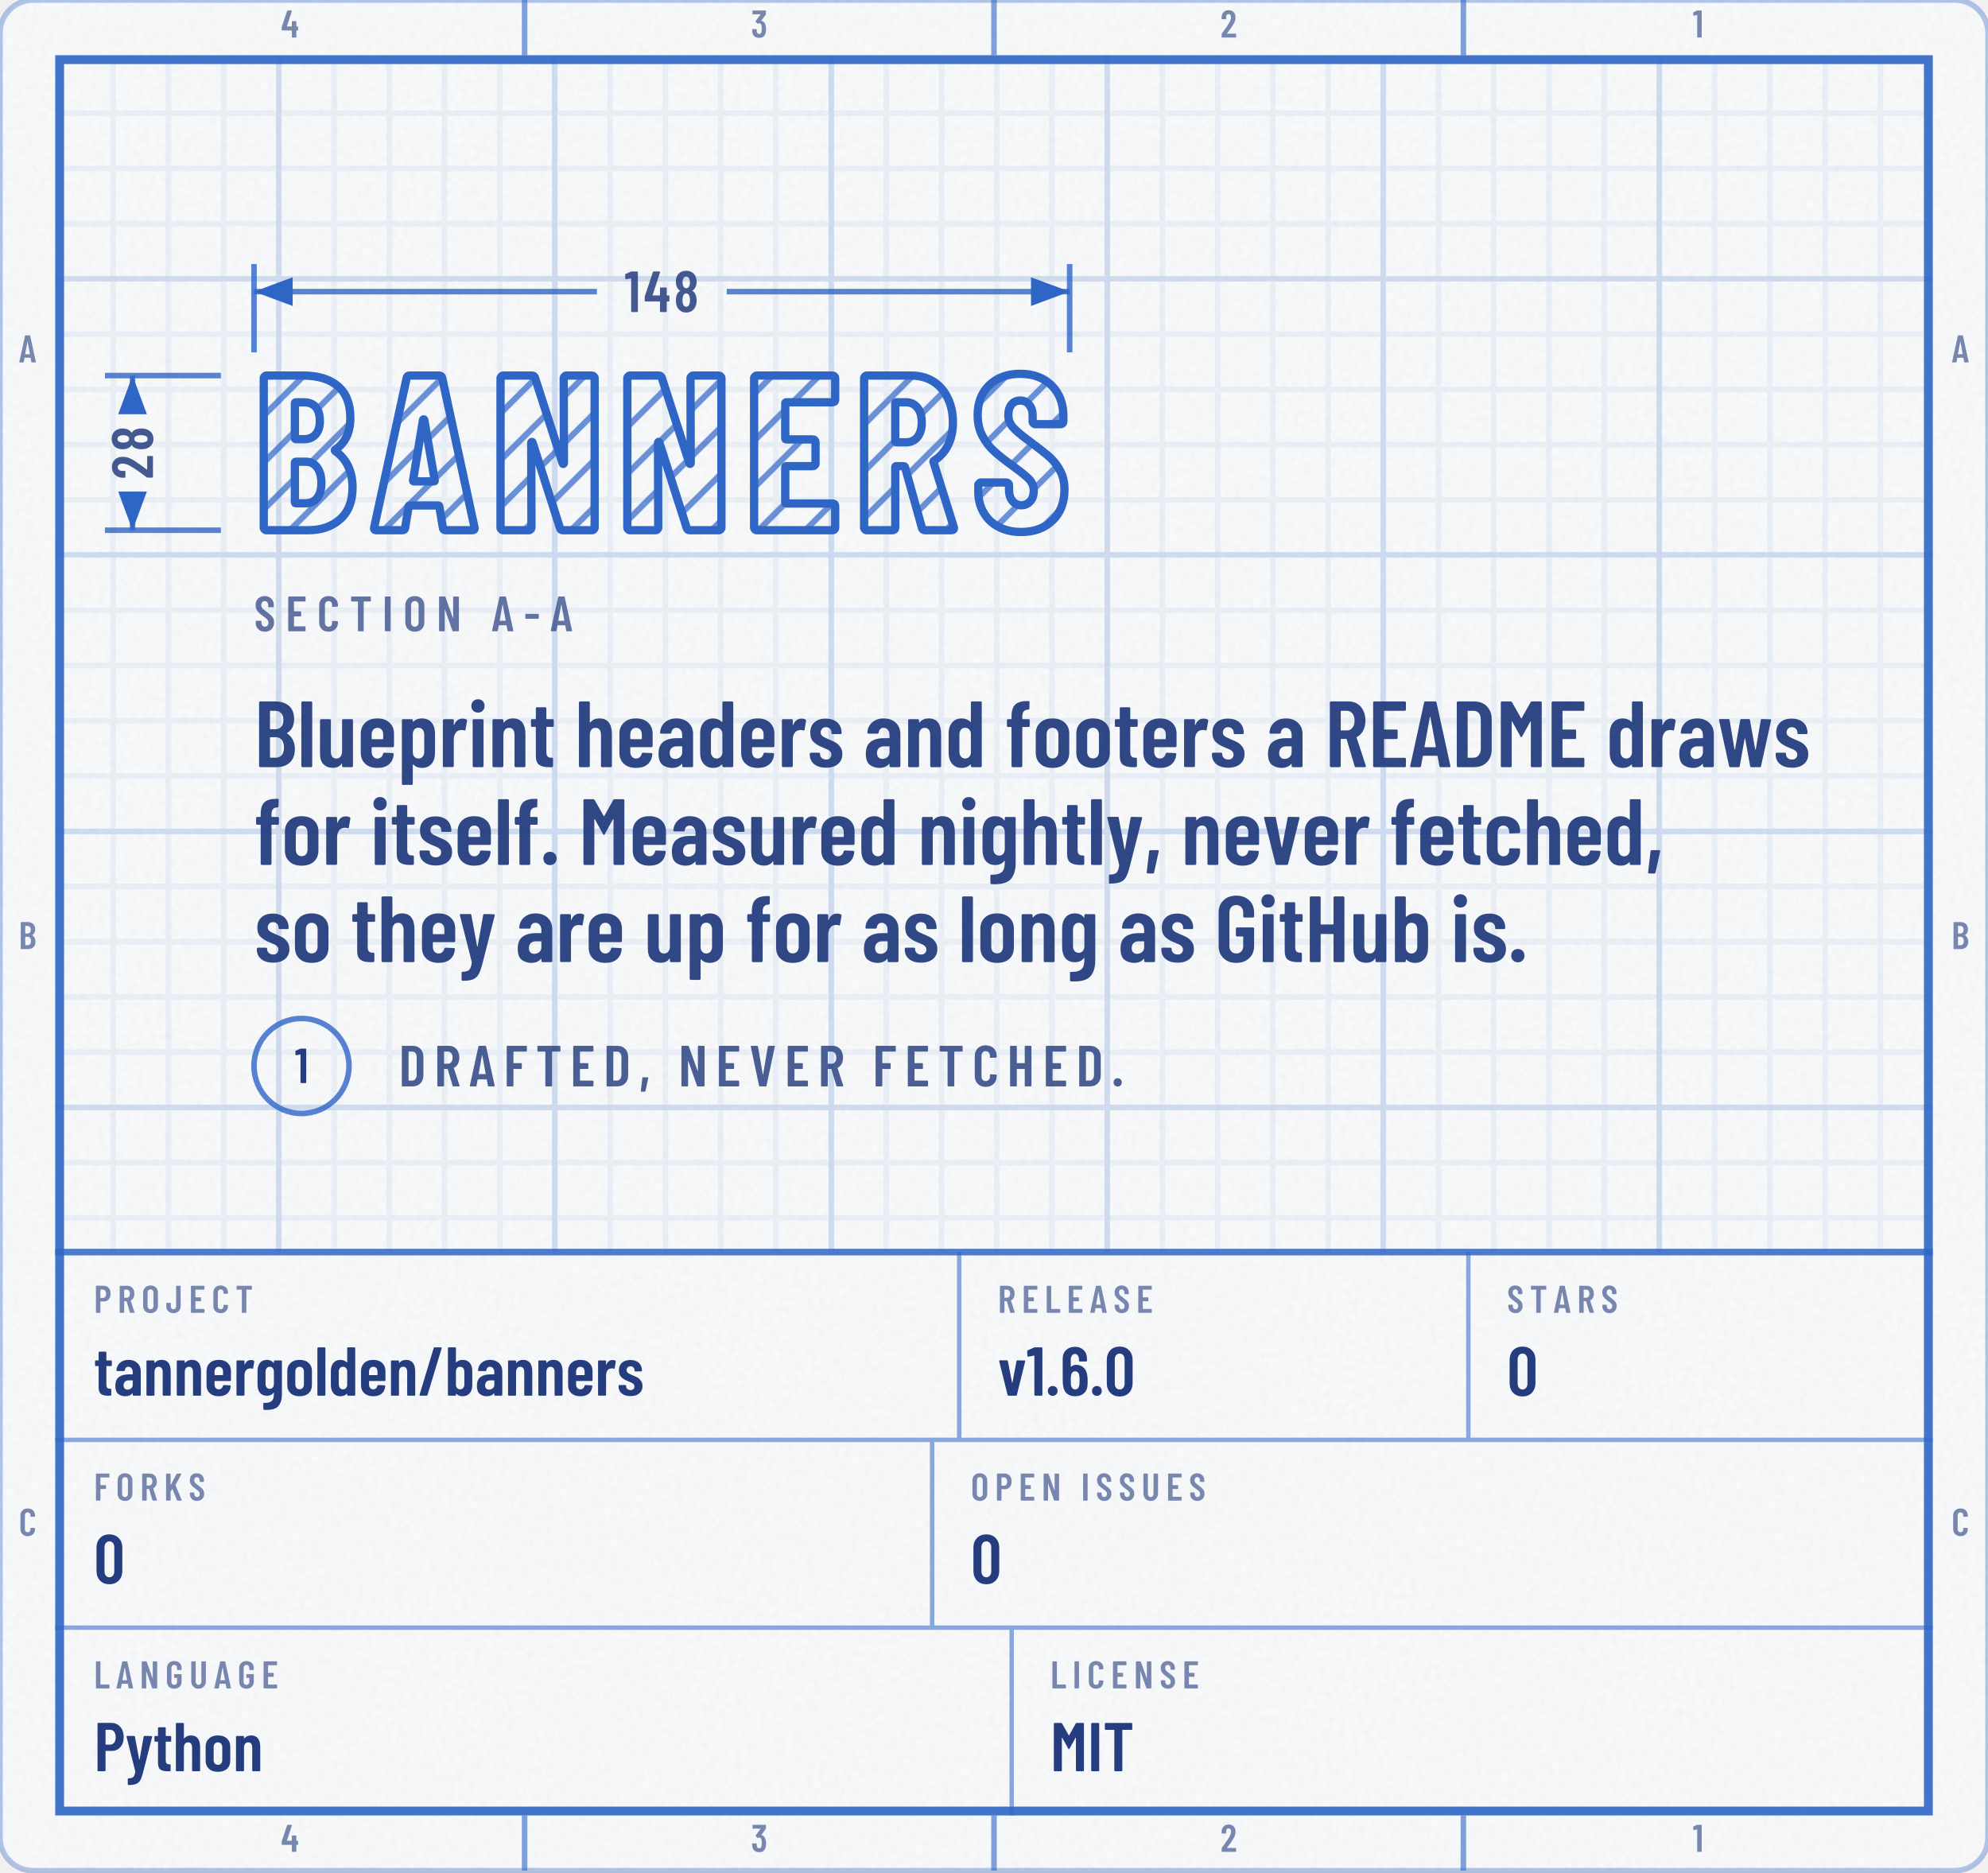
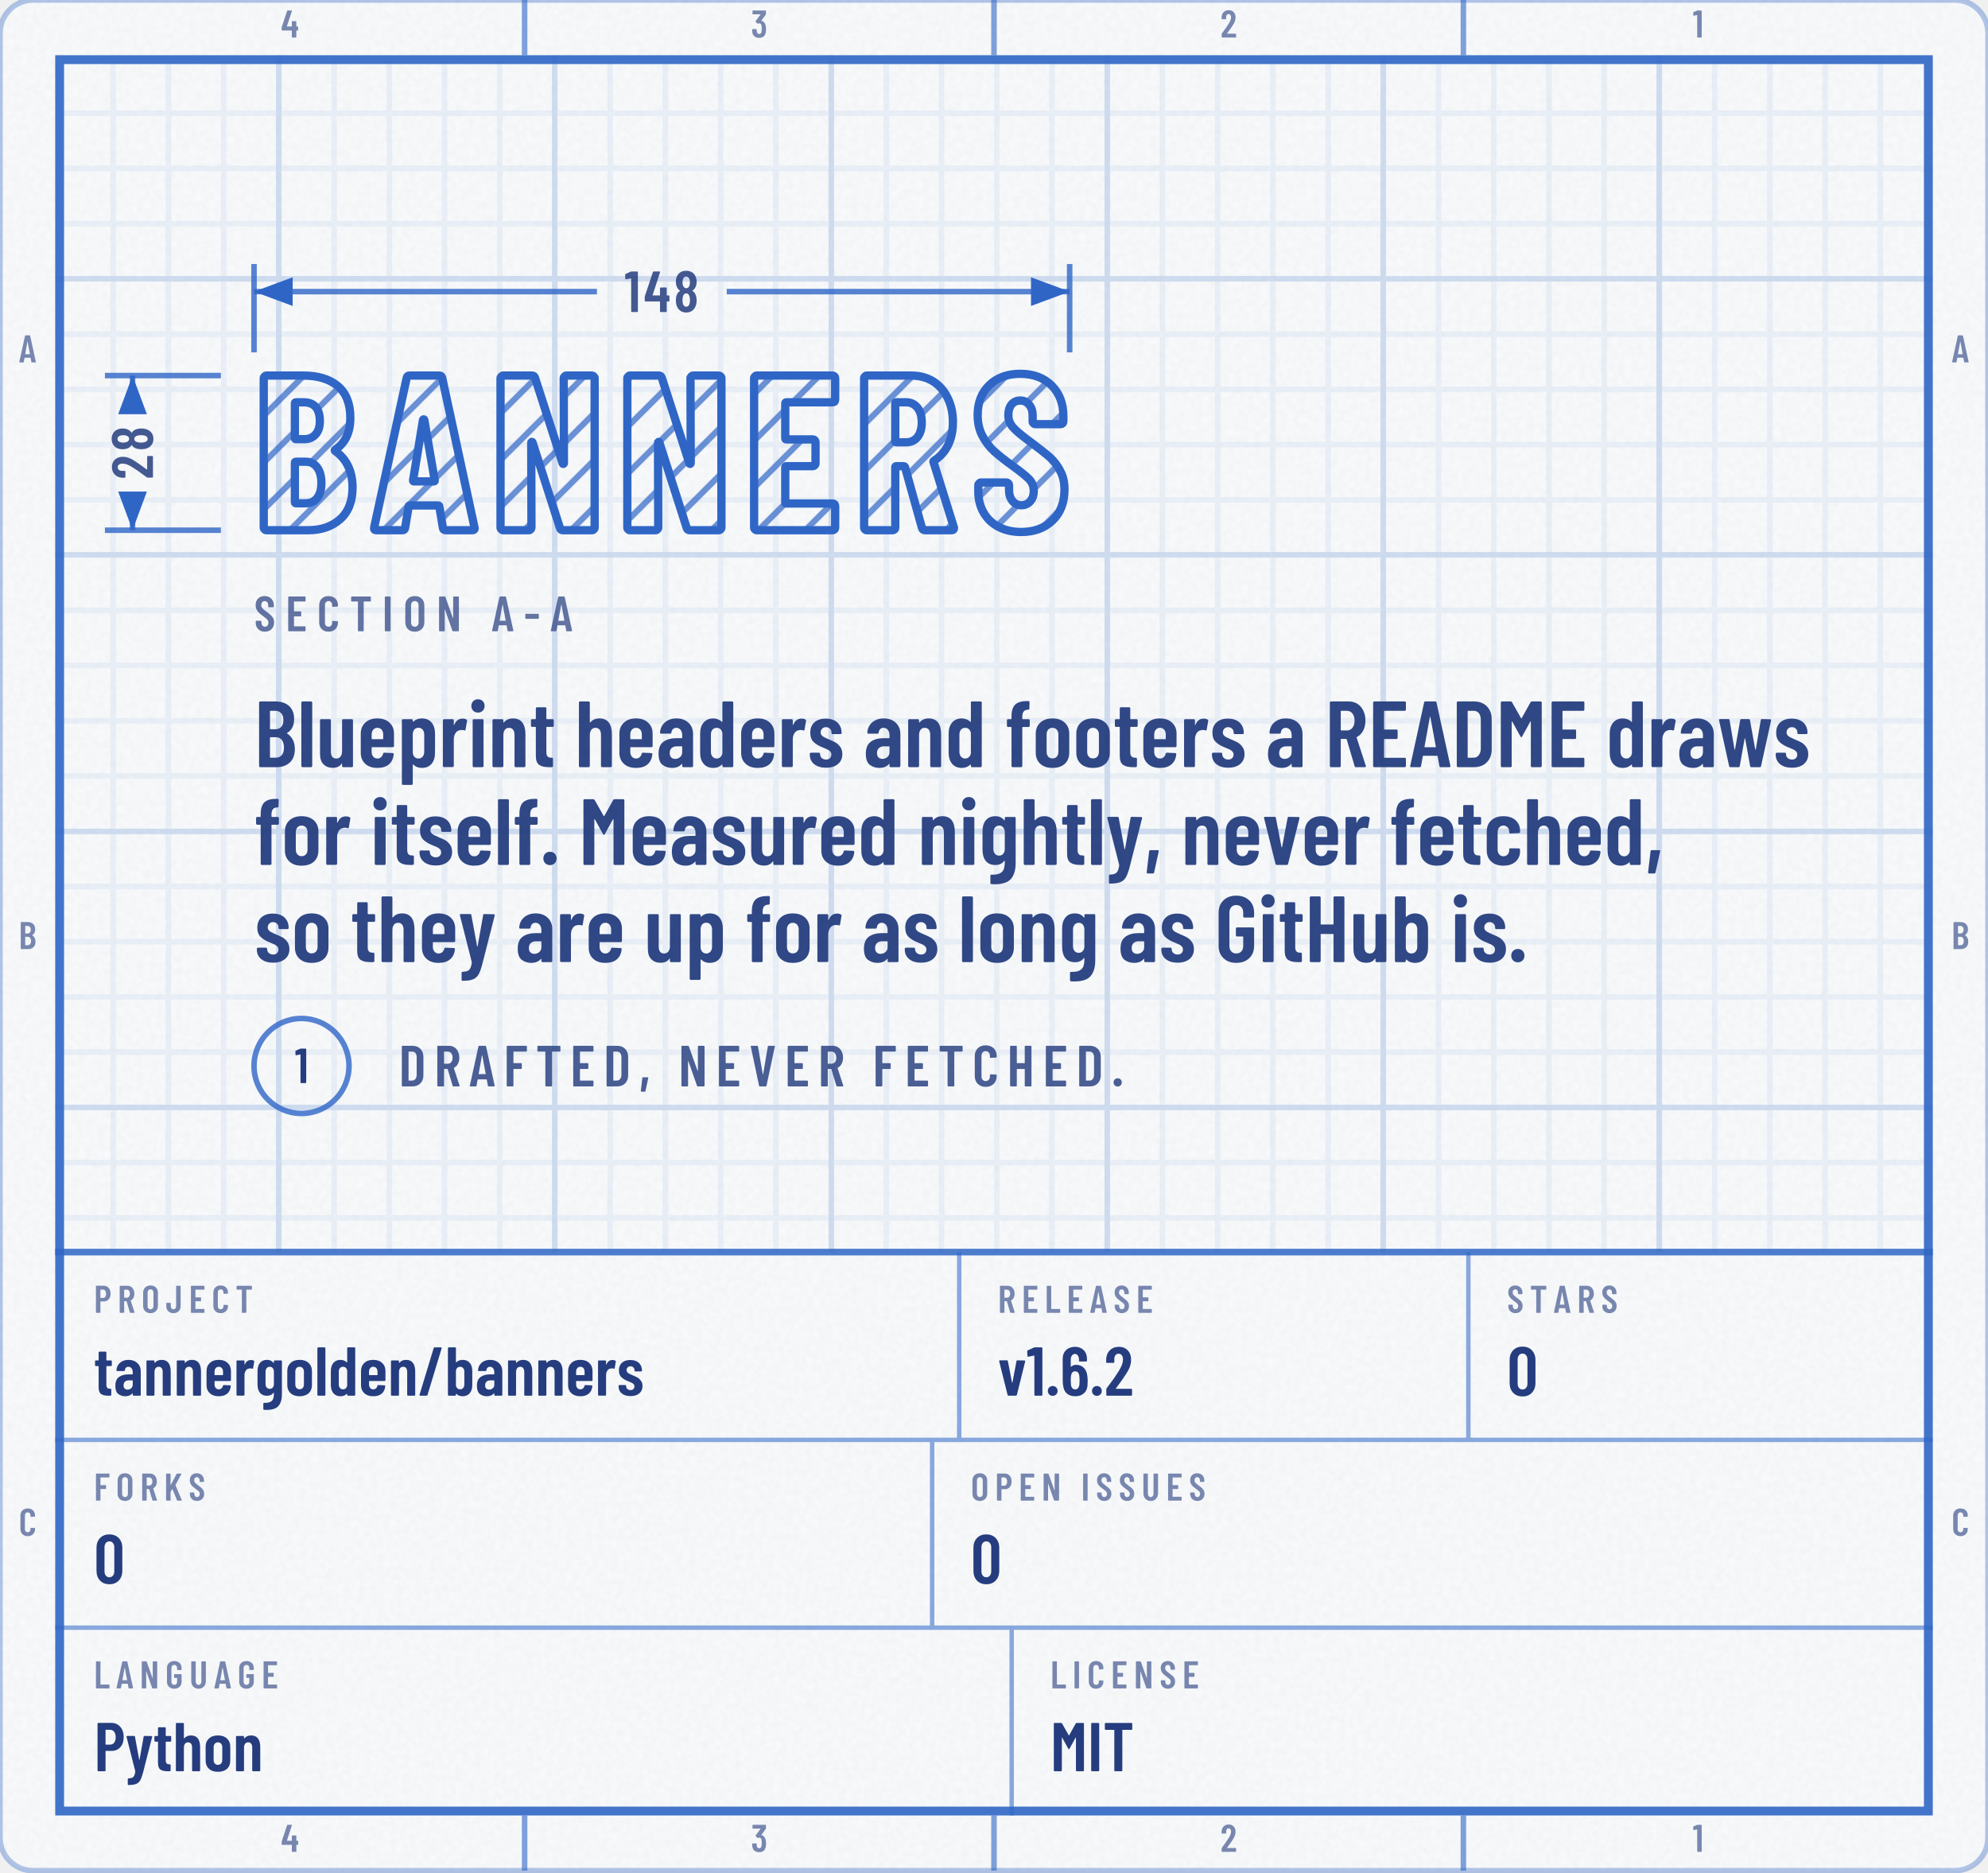
<svg xmlns="http://www.w3.org/2000/svg" width="360" height="339" viewBox="0 0 360 339" role="img" aria-labelledby="t d">
  <defs>
    <g id="kt1" transform="translate(46 96) scale(0.04 -0.04)">
      <use href="#n66" x="0" />
      <use href="#n65" x="530" />
      <use href="#n78" x="1072" />
      <use href="#n78" x="1646" />
      <use href="#n69" x="2220" />
      <use href="#n82" x="2718" />
      <use href="#n83" x="3249" />
    </g>
    <mask id="km2" maskUnits="userSpaceOnUse" x="42" y="64.8" width="155.7" height="41.2">
      <use href="#kt1" fill="#FFFFFF" />
    </mask>
    <pattern id="kp3" width="6" height="6" patternUnits="userSpaceOnUse" patternTransform="rotate(45)">
      <path d="M3 0V6" stroke="#2F66C6" stroke-opacity="0.7" stroke-width="1.1" />
    </pattern>
    <clipPath id="kc4">
      <rect x="0" y="0" width="360" height="338.7" rx="6" />
    </clipPath>
    <filter id="kn5" x="0" y="0" width="100%" height="100%">
      <feTurbulence type="fractalNoise" baseFrequency=".85" numOctaves="2" stitchTiles="stitch" />
      <feColorMatrix values="0 0 0 0 0 0 0 0 0 0 0 0 0 0 0 0 0 0 0.035 0" />
    </filter>
    <pattern id="kp6" width="10" height="10" patternUnits="userSpaceOnUse">
      <path d="M10 .5H.5V10" fill="none" stroke="#2F66C6" stroke-opacity="0.07" />
    </pattern>
    <pattern id="kp7" width="50" height="50" patternUnits="userSpaceOnUse">
      <path d="M50 .5H.5V50" fill="none" stroke="#2F66C6" stroke-opacity="0.14" />
    </pattern>
    <clipPath id="kc8">
      <path clip-rule="evenodd" d="M10 10h340v318.7h-340zM10 226.7h340v102h-340z" />
    </clipPath>
    <path id="m44" d="M33 -78 59 146Q60 157 71 157H151Q164 157 161 144L112 -80Q110 -91 99 -91H45Q39 -91 36 -88Q32 -84 33 -78Z" />
    <path id="m45" d="M27 263V339Q27 344 30 348Q34 351 39 351H286Q291 351 294 348Q298 344 298 339V263Q298 258 294 254Q291 251 286 251H39Q34 251 30 254Q27 258 27 263Z" />
    <path id="m46" d="M35 69Q35 100 55 120Q75 140 106 140Q137 140 156 120Q176 100 176 69Q176 38 156 18Q136 -2 106 -2Q75 -2 55 18Q35 38 35 69Z" />
    <path id="m47" d="M21 14 226 690Q229 700 239 700H331Q337 700 340 696Q343 692 341 686L136 10Q133 0 123 0H31Q25 0 22 4Q19 8 21 14Z" />
    <path id="m48" d="M38 183V517Q38 604 89 658Q140 711 224 711Q309 711 360 658Q412 604 412 517V183Q412 96 360 42Q309 -11 224 -11Q140 -11 89 42Q38 96 38 183ZM296 176V524Q296 563 276 586Q257 610 224 610Q192 610 173 586Q154 563 154 524V176Q154 137 173 114Q192 90 224 90Q257 90 276 114Q296 137 296 176Z" />
    <path id="m49" d="M122 700H218Q223 700 226 696Q230 693 230 688V12Q230 7 226 4Q223 0 218 0H126Q121 0 118 4Q114 7 114 12V576Q114 578 112 580Q111 582 109 581L27 565H24Q13 565 13 576L10 643Q10 653 18 657L107 697Q114 700 122 700Z" />
    <path id="m50" d="M173 100H392Q397 100 400 96Q404 93 404 88V12Q404 7 400 4Q397 0 392 0H43Q38 0 34 4Q31 7 31 12V92Q31 101 36 107L75 160Q114 212 152 266Q189 320 215 363Q273 459 273 522Q273 562 256 585Q238 608 209 608Q180 608 163 586Q146 563 147 526V487Q147 482 144 478Q140 475 135 475H41Q36 475 32 478Q29 482 29 487V530Q33 610 84 659Q134 708 214 708Q293 708 342 656Q390 605 390 521Q390 471 373 422Q356 373 319 317Q294 277 260 229Q225 181 214 166Q184 126 170 106Q168 104 169 102Q170 100 173 100Z" />
    <path id="m51" d="M387 218Q387 169 380 134Q368 66 326 29Q283 -8 210 -8Q134 -8 86 32Q38 73 32 143Q30 165 28 207Q28 219 40 219H132Q144 219 144 207Q146 173 148 156Q153 125 169 108Q185 92 210 92Q234 92 250 108Q266 123 271 152Q276 182 276 230Q276 281 269 315Q263 341 248 355Q233 369 210 369Q195 369 183 360Q177 356 174 356Q172 356 166 360L119 408Q115 412 115 417Q115 421 118 425L243 595Q245 597 244 599Q242 601 239 601H49Q44 601 40 604Q37 608 37 613V688Q37 693 40 696Q44 700 49 700H373Q378 700 382 696Q385 693 385 688V609Q385 602 380 594L266 438Q262 432 268 431Q309 426 338 392Q368 358 378 307Q387 267 387 218Z" />
    <path id="m52" d="M443 275V194Q443 189 440 186Q436 182 431 182H401Q396 182 396 177V12Q396 7 392 4Q389 0 384 0H292Q287 0 284 4Q280 7 280 12V177Q280 182 275 182H29Q24 182 20 186Q17 189 17 194V259Q17 268 19 274L158 690Q161 700 171 700H271Q277 700 280 696Q283 693 281 686L153 293Q152 287 157 287H275Q280 287 280 292V412Q280 417 284 420Q287 424 292 424H384Q389 424 392 420Q396 417 396 412V292Q396 287 401 287H431Q436 287 440 284Q443 280 443 275Z" />
    <path id="m54" d="M401 216Q401 193 399 151Q394 75 346 34Q299 -8 221 -8Q147 -8 101 30Q55 69 46 144Q40 171 40 207L39 532Q39 613 88 660Q138 708 219 708Q295 708 343 660Q391 612 391 532V507Q391 502 388 498Q384 495 379 495H287Q282 495 278 498Q275 502 275 507V526Q275 560 258 582Q242 605 219 605Q191 605 174 583Q156 561 156 526V423Q156 420 158 419Q160 418 162 420Q191 447 234 447Q303 447 346 403Q389 359 396 286Q401 253 401 216ZM284 224Q284 250 279 295Q267 353 220 353Q196 353 180 338Q165 322 160 292Q156 257 156 224Q156 195 159 157Q164 125 180 108Q195 91 220 91Q245 91 260 109Q276 127 281 160Q284 196 284 224Z" />
    <path id="m56" d="M325 364Q358 345 375 306Q396 259 396 200Q396 147 380 107Q360 53 318 22Q275 -8 216 -8Q158 -8 116 22Q73 52 53 106Q38 148 38 200Q38 259 56 301Q71 341 109 363Q113 366 109 369Q76 390 58 427Q38 470 38 523Q38 581 58 620Q78 664 120 688Q161 712 216 712Q270 712 312 688Q353 665 374 621Q396 579 396 523Q396 471 376 429Q358 392 325 371Q319 367 325 364ZM159 559Q152 541 152 513Q152 483 162 456Q169 435 183 423Q197 411 216 411Q237 411 252 424Q266 436 273 459Q281 483 281 513Q281 547 271 568Q264 589 250 600Q236 612 216 612Q198 612 184 602Q171 591 164 573ZM281 206Q281 244 272 271Q266 295 252 308Q237 322 216 322Q195 322 180 308Q166 294 160 268Q152 242 152 208Q152 177 158 151Q163 123 178 108Q194 92 216 92Q239 92 255 108Q271 124 276 153Q281 180 281 206Z" />
    <path id="m65" d="M325 11 306 116Q306 121 300 121H154Q148 121 148 116L129 11Q128 0 116 0H25Q11 0 14 13L162 689Q164 700 175 700H281Q292 700 294 689L442 13V9Q442 0 431 0H338Q326 0 325 11ZM171 212H282Q288 212 287 217L229 533Q228 536 226 536Q224 536 223 533L166 217Q165 212 171 212Z" />
    <path id="m66" d="M242 0H66Q61 0 58 4Q54 7 54 12V688Q54 693 58 696Q61 700 66 700H224Q319 700 373 652Q427 604 427 512Q427 409 354 365Q349 362 352 359Q391 334 413 292Q435 250 435 192Q435 100 382 50Q328 0 242 0ZM170 595V409Q170 404 175 404H226Q267 404 290 429Q313 454 313 500Q313 548 290 574Q267 600 226 600H175Q170 600 170 595ZM319 208Q319 260 296 290Q273 319 233 319H175Q170 319 170 314V106Q170 101 175 101H233Q273 101 296 129Q319 157 319 208Z" />
    <path id="m67" d="M42 180V521Q42 607 94 658Q145 708 230 708Q316 708 368 658Q420 607 420 521V509Q420 504 416 500Q413 496 408 496L315 492Q303 492 303 504V529Q303 564 283 586Q263 608 230 608Q198 608 178 586Q158 564 158 529V171Q158 136 178 114Q198 92 230 92Q263 92 283 114Q303 136 303 171V196Q303 201 306 204Q310 208 315 208L408 204Q413 204 416 200Q420 197 420 192V180Q420 95 368 44Q316 -8 230 -8Q145 -8 94 44Q42 95 42 180Z" />
    <path id="m68" d="M54 12V688Q54 693 58 696Q61 700 66 700H237Q323 700 374 648Q426 596 426 509V191Q426 104 374 52Q323 0 237 0H66Q61 0 58 4Q54 7 54 12ZM175 100 235 101Q268 101 288 128Q309 154 310 198V502Q310 547 290 574Q269 600 234 600H175Q170 600 170 595V105Q170 100 175 100Z" />
    <path id="m69" d="M391 600H175Q170 600 170 595V406Q170 401 175 401H303Q308 401 312 398Q315 394 315 389V312Q315 307 312 304Q308 300 303 300H175Q170 300 170 295V105Q170 100 175 100H391Q396 100 400 96Q403 93 403 88V12Q403 7 400 4Q396 0 391 0H66Q61 0 58 4Q54 7 54 12V688Q54 693 58 696Q61 700 66 700H391Q396 700 400 696Q403 693 403 688V612Q403 607 400 604Q396 600 391 600Z" />
    <path id="m70" d="M390 600H175Q170 600 170 595V406Q170 401 175 401H302Q307 401 310 398Q314 394 314 389V312Q314 307 310 304Q307 300 302 300H175Q170 300 170 295V12Q170 7 166 4Q163 0 158 0H66Q61 0 58 4Q54 7 54 12V688Q54 693 58 696Q61 700 66 700H390Q395 700 398 696Q402 693 402 688V612Q402 607 398 604Q395 600 390 600Z" />
    <path id="m71" d="M42 173V527Q42 609 94 658Q145 708 230 708Q315 708 368 658Q420 609 420 526V487Q420 482 416 478Q413 475 408 475H316Q311 475 308 478Q304 482 304 487V528Q304 564 284 586Q263 608 230 608Q197 608 177 586Q157 564 157 528V172Q157 136 177 114Q197 92 230 92Q263 92 284 114Q304 136 304 172V268Q304 273 299 273H238Q233 273 230 276Q226 280 226 285V358Q226 363 230 366Q233 370 238 370H408Q413 370 416 366Q420 363 420 358V173Q420 91 368 42Q315 -8 230 -8Q145 -8 94 42Q42 91 42 173Z" />
    <path id="m72" d="M319 700H411Q416 700 420 696Q423 693 423 688V12Q423 7 420 4Q416 0 411 0H319Q314 0 310 4Q307 7 307 12V295Q307 300 302 300H175Q170 300 170 295V12Q170 7 166 4Q163 0 158 0H66Q61 0 58 4Q54 7 54 12V688Q54 693 58 696Q61 700 66 700H158Q163 700 166 696Q170 693 170 688V406Q170 401 175 401H302Q307 401 307 406V688Q307 693 310 696Q314 700 319 700Z" />
    <path id="m73" d="M54 12V688Q54 693 58 696Q61 700 66 700H158Q163 700 166 696Q170 693 170 688V12Q170 7 166 4Q163 0 158 0H66Q61 0 58 4Q54 7 54 12Z" />
    <path id="m74" d="M17 173V247Q17 252 20 256Q24 259 29 259H121Q126 259 130 256Q133 252 133 247V171Q133 136 152 114Q171 92 202 92Q233 92 252 114Q272 136 272 171V688Q272 693 276 696Q279 700 284 700H376Q381 700 384 696Q388 693 388 688V173Q388 91 336 42Q285 -8 202 -8Q119 -8 68 42Q17 91 17 173Z" />
    <path id="m75" d="M54 12V688Q54 693 58 696Q61 700 66 700H158Q163 700 166 696Q170 693 170 688V412Q170 408 172 408Q174 407 176 410L326 691Q331 700 341 700H440Q447 700 449 696Q451 692 448 686L298 405Q297 401 297 399L459 14Q460 12 460 8Q460 0 450 0H351Q340 0 337 9L219 298Q218 301 216 300Q214 300 212 298L172 231Q170 227 170 225V12Q170 7 166 4Q163 0 158 0H66Q61 0 58 4Q54 7 54 12Z" />
    <path id="m76" d="M54 12V688Q54 693 58 696Q61 700 66 700H158Q163 700 166 696Q170 693 170 688V105Q170 100 175 100H391Q396 100 400 96Q403 93 403 88V12Q403 7 400 4Q396 0 391 0H66Q61 0 58 4Q54 7 54 12Z" />
    <path id="m77" d="M383 700H475Q480 700 484 696Q487 693 487 688V12Q487 7 484 4Q480 0 475 0H383Q378 0 374 4Q371 7 371 12V484Q371 488 369 488Q367 488 365 485L278 327Q273 319 269 319Q265 319 260 327L173 485Q171 488 169 488Q167 488 167 484V12Q167 7 164 4Q160 0 155 0H63Q58 0 54 4Q51 7 51 12V688Q51 693 54 696Q58 700 63 700H155Q165 700 170 692L267 521Q270 517 273 521L368 692Q373 700 383 700Z" />
    <path id="m78" d="M350 700H441Q446 700 450 696Q453 693 453 688V12Q453 7 450 4Q446 0 441 0H336Q326 0 323 10L174 434Q173 437 170 436Q168 436 168 433L169 12Q169 7 166 4Q162 0 157 0H66Q61 0 58 4Q54 7 54 12V688Q54 693 58 696Q61 700 66 700H169Q179 700 182 690L332 269Q333 266 336 266Q338 267 338 270V688Q338 693 342 696Q345 700 350 700Z" />
    <path id="m79" d="M42 182V518Q42 604 94 656Q147 708 233 708Q319 708 372 656Q425 604 425 518V182Q425 96 372 44Q319 -8 233 -8Q147 -8 94 44Q42 96 42 182ZM309 177V523Q309 561 288 584Q267 608 233 608Q199 608 178 584Q158 561 158 523V177Q158 139 178 116Q199 92 233 92Q267 92 288 116Q309 139 309 177Z" />
    <path id="m80" d="M432 495Q432 405 384 350Q337 295 259 295H174Q169 295 169 290V12Q169 7 166 4Q162 0 157 0H65Q60 0 56 4Q53 7 53 12V689Q53 694 56 698Q60 701 65 701H253Q306 701 346 675Q387 649 410 602Q432 555 432 495ZM316 492Q316 542 294 572Q271 601 234 601H174Q169 601 169 596V391Q169 386 174 386H234Q271 386 294 414Q316 443 316 492Z" />
    <path id="m82" d="M318 10 233 297Q231 301 228 301H175Q170 301 170 296V12Q170 7 166 4Q163 0 158 0H66Q61 0 58 4Q54 7 54 12V688Q54 693 58 696Q61 700 66 700H254Q307 700 348 674Q388 649 410 602Q433 556 433 496Q433 434 409 389Q385 344 342 321Q338 320 339 315L437 14Q438 12 438 9Q438 0 427 0H331Q321 0 318 10ZM170 595V396Q170 391 175 391H236Q272 391 294 419Q317 447 317 495Q317 543 294 572Q272 600 236 600H175Q170 600 170 595Z" />
    <path id="m83" d="M34 173V199Q34 204 38 208Q41 211 46 211H137Q142 211 146 208Q149 204 149 199V179Q149 140 168 116Q188 92 219 92Q250 92 270 114Q290 137 290 174Q290 200 279 219Q268 238 248 255Q228 272 184 304Q134 340 104 368Q73 396 52 436Q32 475 32 527Q32 610 82 659Q132 708 214 708Q297 708 348 656Q399 605 399 520V496Q399 491 396 488Q392 484 387 484H297Q292 484 288 488Q285 491 285 496V522Q285 561 266 584Q246 608 214 608Q184 608 165 586Q146 565 146 527Q146 491 166 466Q187 441 247 397Q308 352 339 324Q370 295 387 261Q404 227 404 180Q404 95 353 44Q302 -8 219 -8Q136 -8 85 42Q34 92 34 173Z" />
    <path id="m84" d="M425 688V612Q425 607 422 604Q418 600 413 600H286Q281 600 281 595V12Q281 7 278 4Q274 0 269 0H177Q172 0 168 4Q165 7 165 12V595Q165 600 160 600H40Q35 600 32 604Q28 607 28 612V688Q28 693 32 696Q35 700 40 700H413Q418 700 422 696Q425 693 425 688Z" />
    <path id="m85" d="M50 194V688Q50 693 54 696Q57 700 62 700H154Q159 700 162 696Q166 693 166 688V182Q166 142 186 117Q206 92 239 92Q272 92 292 117Q312 142 312 182V688Q312 693 316 696Q319 700 324 700H416Q421 700 424 696Q428 693 428 688V194Q428 103 376 48Q324 -8 239 -8Q153 -8 102 48Q50 103 50 194Z" />
    <path id="m86" d="M171 11 28 687 27 691Q27 700 38 700H139Q151 700 152 689L235 208Q236 205 238 205Q240 205 241 208L322 689Q323 700 335 700H433Q446 700 443 687L299 11Q297 0 286 0H184Q173 0 171 11Z" />
    <path id="m97" d="M397 352V12Q397 7 394 4Q390 0 385 0H293Q288 0 284 4Q281 7 281 12V31Q281 34 279 35Q277 36 275 33Q240 -8 173 -8Q116 -8 72 24Q29 57 29 143Q29 233 82 271Q134 309 224 309H276Q281 309 281 314V340Q281 376 263 398Q245 419 218 419Q197 419 183 406Q169 392 166 369Q165 357 153 357H56Q44 357 45 369Q50 437 98 478Q147 519 220 519Q299 519 348 473Q397 427 397 352ZM281 160V217Q281 222 276 222H224Q190 222 169 204Q148 185 148 150Q148 119 164 104Q180 88 205 88Q235 88 258 107Q281 126 281 160Z" />
    <path id="m98" d="M399 357V154Q399 80 362 36Q325 -8 258 -8Q204 -8 168 27Q166 29 164 28Q162 27 162 24V12Q162 7 158 4Q155 0 150 0H58Q53 0 50 4Q46 7 46 12V688Q46 693 50 696Q53 700 58 700H150Q155 700 158 696Q162 693 162 688V486Q162 483 164 482Q167 482 170 486Q189 503 212 511Q236 519 258 519Q324 519 362 476Q399 433 399 357ZM222 419Q198 419 182 404Q166 388 162 362V149Q166 123 182 108Q198 92 222 92Q250 92 267 112Q284 131 284 163V348Q284 380 267 400Q250 419 222 419Z" />
    <path id="m99" d="M38 155V357Q38 430 86 474Q133 519 215 519Q297 519 345 476Q393 432 393 365V351Q393 346 390 342Q386 339 381 339L289 335Q277 335 277 347V357Q277 382 260 400Q242 419 215 419Q188 419 171 399Q154 379 154 348V163Q154 132 171 112Q188 92 215 92Q242 92 260 110Q277 129 277 155V165Q277 170 280 174Q284 177 289 177L381 176Q386 176 390 172Q393 169 393 164V146Q393 77 345 34Q297 -8 215 -8Q133 -8 86 36Q38 80 38 155Z" />
    <path id="m100" d="M287 700H379Q384 700 388 696Q391 693 391 688V12Q391 7 388 4Q384 0 379 0H287Q282 0 278 4Q275 7 275 12V24Q275 27 273 28Q271 29 269 27Q233 -8 179 -8Q112 -8 75 36Q38 80 38 154V357Q38 433 76 476Q113 519 179 519Q202 519 226 510Q250 502 269 483Q271 481 273 482Q275 483 275 486V688Q275 693 278 696Q282 700 287 700ZM275 149V362Q271 388 255 404Q239 419 215 419Q187 419 170 400Q153 380 153 348V163Q153 131 170 112Q187 92 215 92Q239 92 255 108Q271 123 275 149Z" />
    <path id="m101" d="M380 213H159Q154 213 154 208V163Q154 132 171 112Q188 92 215 92Q238 92 254 106Q271 121 276 144Q279 154 289 154L378 150Q383 150 386 146Q390 143 389 137Q382 67 338 30Q294 -8 215 -8Q133 -8 86 36Q38 79 38 154V357Q38 430 86 474Q133 519 215 519Q297 519 344 474Q392 430 392 357V225Q392 220 388 216Q385 213 380 213ZM154 348V303Q154 298 159 298H272Q277 298 277 303V348Q277 380 260 400Q243 419 215 419Q188 419 171 399Q154 379 154 348Z" />
    <path id="m102" d="M265 499V440Q265 435 262 432Q258 428 253 428H191Q186 428 186 423V12Q186 7 182 4Q179 0 174 0H83Q78 0 74 4Q71 7 71 12V423Q71 428 66 428H34Q29 428 26 432Q22 435 22 440V499Q22 504 26 508Q29 511 34 511H66Q71 511 71 516V541Q71 631 112 668Q153 705 243 704H251Q256 704 260 700Q263 697 263 692L261 624Q261 619 258 616Q254 612 249 612H244Q214 611 200 592Q186 574 186 536V516Q186 511 191 511H253Q258 511 262 508Q265 504 265 499Z" />
    <path id="m103" d="M287 511H379Q384 511 388 508Q391 504 391 499V19Q391 -89 342 -148Q293 -206 167 -206Q145 -206 134 -205Q122 -204 122 -192V-115Q122 -102 135 -104Q192 -105 222 -90Q253 -75 264 -46Q275 -17 275 30V41Q275 44 273 44Q271 45 269 42Q236 -1 175 -1Q108 -1 73 42Q38 86 38 161V357Q38 434 74 476Q109 519 175 519Q236 519 269 476Q271 473 273 474Q275 474 275 477V499Q275 504 278 508Q282 511 287 511ZM275 169V348Q275 380 258 400Q242 419 215 419Q188 419 171 399Q154 379 154 348V169Q154 138 171 118Q188 99 215 99Q242 99 258 118Q275 138 275 169Z" />
    <path id="m104" d="M397 352V12Q397 7 394 4Q390 0 385 0H293Q288 0 284 4Q281 7 281 12V343Q281 379 266 399Q251 419 223 419Q194 419 178 398Q162 377 162 340V12Q162 7 158 4Q155 0 150 0H58Q53 0 50 4Q46 7 46 12V688Q46 693 50 696Q53 700 58 700H150Q155 700 158 696Q162 693 162 688V479Q162 476 164 476Q167 475 170 479Q204 519 265 519Q330 519 364 476Q397 432 397 352Z" />
    <path id="m105" d="M36 652Q36 683 56 703Q76 723 107 723Q138 723 158 703Q177 683 177 652Q177 621 157 601Q137 581 107 581Q76 581 56 601Q36 621 36 652ZM50 12V499Q50 504 54 508Q57 511 62 511H154Q159 511 162 508Q166 504 166 499V12Q166 7 162 4Q159 0 154 0H62Q57 0 54 4Q50 7 50 12Z" />
    <path id="m108" d="M42 12V688Q42 693 46 696Q49 700 54 700H146Q151 700 154 696Q158 693 158 688V12Q158 7 154 4Q151 0 146 0H54Q49 0 46 4Q42 7 42 12Z" />
    <path id="m110" d="M397 352V12Q397 7 394 4Q390 0 385 0H293Q288 0 284 4Q281 7 281 12V343Q281 379 266 399Q251 419 223 419Q194 419 178 398Q162 377 162 340V12Q162 7 158 4Q155 0 150 0H58Q53 0 50 4Q46 7 46 12V499Q46 504 50 508Q53 511 58 511H150Q155 511 158 508Q162 504 162 499V479Q162 476 164 476Q167 475 170 479Q204 519 265 519Q330 519 364 476Q397 432 397 352Z" />
    <path id="m111" d="M38 155V356Q38 430 86 474Q134 519 216 519Q299 519 347 474Q395 430 395 356V155Q395 80 348 36Q300 -8 216 -8Q133 -8 86 36Q38 80 38 155ZM279 164V348Q279 379 262 399Q244 419 216 419Q188 419 171 400Q154 380 154 348V164Q154 132 171 112Q188 93 216 93Q244 93 262 112Q279 132 279 164Z" />
    <path id="m112" d="M403 357V155Q403 78 366 35Q329 -8 262 -8Q239 -8 215 0Q191 9 172 28Q170 30 168 29Q166 28 166 25V-177Q166 -182 162 -186Q159 -189 154 -189H62Q57 -189 54 -186Q50 -182 50 -177V499Q50 504 54 508Q57 511 62 511H154Q159 511 162 508Q166 504 166 499V487Q166 484 168 484Q171 483 174 487Q209 519 262 519Q329 519 366 476Q403 432 403 357ZM226 420Q199 420 182 400Q166 380 166 348V163Q166 131 182 112Q199 92 226 92Q254 92 271 112Q288 131 288 163V348Q288 380 271 400Q254 420 226 420Z" />
    <path id="m114" d="M297 507Q305 502 303 492L287 399Q286 387 273 392Q259 396 247 396Q235 396 225 393Q197 389 180 362Q162 334 162 296V13Q162 8 158 4Q155 1 150 1H58Q53 1 50 4Q46 8 46 13V499Q46 504 50 508Q53 511 58 511H150Q155 511 158 508Q162 504 162 499V453Q162 449 164 448Q166 448 167 452Q194 517 255 517Q282 517 297 507Z" />
    <path id="m115" d="M30 135V142Q30 147 34 150Q37 154 42 154H128Q133 154 136 150Q140 147 140 142V137Q140 113 158 97Q177 81 204 81Q230 81 245 96Q260 111 260 134Q260 154 247 168Q234 181 219 188Q204 195 165 211Q108 233 72 267Q35 301 35 368Q35 438 80 478Q124 517 200 517Q278 517 324 476Q369 434 369 364Q369 359 366 356Q362 352 357 352H273Q268 352 264 356Q261 359 261 364V370Q261 394 244 410Q228 426 203 426Q177 426 162 410Q146 393 146 370Q146 351 158 338Q170 325 185 318Q200 310 235 295Q277 278 306 262Q334 245 356 214Q377 184 377 139Q377 72 330 33Q283 -6 203 -6Q124 -6 77 32Q30 70 30 135Z" />
    <path id="m116" d="M248 429H186Q181 429 181 424V162Q181 127 194 114Q207 100 233 101H240Q245 101 248 98Q252 94 252 89V12Q252 7 248 4Q245 0 240 0H206Q138 0 104 25Q69 50 69 119V424Q69 429 64 429H29Q24 429 20 432Q17 436 17 441V499Q17 504 20 508Q24 511 29 511H64Q69 511 69 516V626Q69 631 72 634Q76 638 81 638H169Q174 638 178 634Q181 631 181 626V516Q181 511 186 511H248Q253 511 256 508Q260 504 260 499V441Q260 436 256 432Q253 429 248 429Z" />
    <path id="m117" d="M289 511H381Q386 511 390 508Q393 504 393 499V12Q393 7 390 4Q386 0 381 0H289Q284 0 280 4Q277 7 277 12V34Q277 37 275 38Q273 39 271 36Q242 -7 178 -7Q117 -7 80 30Q42 66 42 142V499Q42 504 46 508Q49 511 54 511H146Q151 511 154 508Q158 504 158 499V167Q158 92 216 92Q245 92 261 114Q277 135 277 172V499Q277 504 280 508Q284 511 289 511Z" />
    <path id="m118" d="M141 10 19 499V503Q19 512 30 512H132Q144 512 145 501L205 190Q206 187 208 187Q210 187 211 190L270 501Q271 512 283 512L385 510Q399 510 396 497L275 10Q272 0 261 0H155Q144 0 141 10Z" />
    <path id="m119" d="M126 11 19 499V503Q19 512 30 512H118Q130 512 131 501L183 190Q184 187 186 187Q188 187 189 190L244 501Q245 512 257 512H335Q347 512 348 501L404 189Q405 186 407 186Q409 186 410 189L463 501Q464 512 476 512L563 510Q576 510 573 497L466 11Q464 0 453 0H363Q351 0 350 11L297 303Q296 306 294 306Q292 306 291 303L239 11Q238 0 226 0H139Q128 0 126 11Z" />
    <path id="m121" d="M34 -187V-115Q34 -110 37 -106Q40 -103 44 -103Q77 -102 96 -94Q115 -87 126 -66Q138 -44 143 -3L142 3L16 499V503Q16 512 27 512H125Q137 512 138 501L199 170Q200 167 202 167Q204 167 205 170L264 501Q265 512 277 512L376 510Q390 510 387 497L253 -28Q234 -99 213 -134Q192 -169 154 -184Q116 -199 45 -199H40Q38 -199 36 -196Q34 -192 34 -187Z" />
    <path id="n65" d="M325 11 309 107Q309 112 303 112H176Q170 112 170 107L154 11Q153 0 141 0H24Q11 0 14 13L161 689Q163 700 174 700H309Q320 700 322 689L468 13L469 9Q469 0 458 0H338Q326 0 325 11ZM194 221H284Q289 221 288 226L241 499Q240 502 238 502Q236 502 235 499L190 226Q190 221 194 221Z" />
    <path id="n66" d="M245 0H56Q51 0 48 4Q44 7 44 12V688Q44 693 48 696Q51 700 56 700H223Q323 700 380 652Q436 604 436 509Q436 410 368 365Q364 362 367 359Q446 303 446 193Q446 100 390 50Q334 0 245 0ZM185 574V417Q185 412 190 412H226Q260 412 279 434Q298 455 298 494Q298 535 280 557Q261 579 226 579H190Q185 579 185 574ZM305 214Q305 258 286 284Q267 310 235 310H190Q185 310 185 305V127Q185 122 190 122H234Q267 122 286 146Q305 170 305 214Z" />
    <path id="n69" d="M399 579H190Q185 579 185 574V416Q185 411 190 411H310Q315 411 318 408Q322 404 322 399V302Q322 297 318 294Q315 290 310 290H190Q185 290 185 285V126Q185 121 190 121H399Q404 121 408 118Q411 114 411 109V12Q411 7 408 4Q404 0 399 0H56Q51 0 48 4Q44 7 44 12V688Q44 693 48 696Q51 700 56 700H399Q404 700 408 696Q411 693 411 688V591Q411 586 408 582Q404 579 399 579Z" />
    <path id="n78" d="M342 700H458Q463 700 466 696Q470 693 470 688V12Q470 7 466 4Q463 0 458 0H326Q316 0 313 10L189 397Q188 400 186 400Q183 399 183 396L184 12Q184 7 180 4Q177 0 172 0H56Q51 0 48 4Q44 7 44 12V688Q44 693 48 696Q51 700 56 700H187Q197 700 200 690L325 303Q326 300 328 300Q331 301 331 304L330 688Q330 693 334 696Q337 700 342 700Z" />
    <path id="n82" d="M306 10 229 286Q227 290 224 290H190Q185 290 185 285V12Q185 7 182 4Q178 0 173 0H56Q51 0 48 4Q44 7 44 12V688Q44 693 48 696Q51 700 56 700H258Q313 700 356 674Q399 647 422 599Q446 551 446 489Q446 430 424 385Q401 340 361 315Q359 314 358 312Q357 311 358 309L450 14L451 10Q451 0 440 0H320Q309 0 306 10ZM185 574V403Q185 398 190 398H235Q266 398 286 422Q305 447 305 488Q305 530 286 554Q266 579 235 579H190Q185 579 185 574Z" />
    <path id="n83" d="M30 175V204Q30 209 34 212Q37 216 42 216H157Q162 216 166 212Q169 209 169 204V182Q169 151 185 132Q201 113 225 113Q249 113 265 131Q281 149 281 178Q281 208 261 230Q241 251 183 293Q133 329 102 357Q71 385 49 426Q27 467 27 521Q27 606 80 657Q133 708 220 708Q308 708 362 655Q415 602 415 516V492Q415 487 412 484Q408 480 403 480H288Q283 480 280 484Q276 487 276 492V519Q276 550 260 568Q245 587 220 587Q196 587 181 570Q166 552 166 521Q166 491 185 468Q204 445 260 404Q322 358 354 330Q385 301 402 266Q420 232 420 184Q420 96 366 44Q312 -8 224 -8Q166 -8 122 15Q78 38 54 80Q30 121 30 175Z" />
  </defs>
  <rect y="0" width="360" height="338.7" rx="6" fill="#FFFFFF" stroke="#2F66C6" stroke-opacity=".35" />
  <rect y="0" width="360" height="338.7" rx="6" fill="#2F66C6" fill-opacity=".03" />
  <rect y="0" width="360" height="338.7" clip-path="url(#kc4)" filter="url(#kn5)" />
  <g clip-path="url(#kc8)">
    <rect y="0" width="360" height="338.7" fill="url(#kp6)" />
    <rect y="0" width="360" height="338.7" fill="url(#kp7)" />
  </g>
  <rect x="10.8" y="10.8" width="338.4" height="317.1" fill="none" stroke="#2F66C6" stroke-opacity="0.9" stroke-width="1.6" />
  <path d="M95 0V10M95 328.7V338.7M180 0V10M180 328.7V338.7M265 0V10M265 328.7V338.7" stroke="#2F66C6" stroke-opacity="0.6" />
  <g transform="scale(0.007 -0.007)" fill="#253D7E" fill-opacity="0.6">
    <use href="#m52" x="7270" y="-971" />
    <use href="#m52" x="7270" y="-47899" />
    <use href="#m51" x="19430" y="-971" />
    <use href="#m51" x="19430" y="-47899" />
    <use href="#m50" x="31573" y="-971" />
    <use href="#m50" x="31573" y="-47899" />
    <use href="#m49" x="43792" y="-971" />
    <use href="#m49" x="43792" y="-47899" />
    <use href="#m65" x="486" y="-9374" />
    <use href="#m65" x="50486" y="-9374" />
    <use href="#m66" x="483" y="-24549" />
    <use href="#m66" x="50483" y="-24549" />
    <use href="#m67" x="486" y="-39725" />
    <use href="#m67" x="50486" y="-39725" />
  </g>
  <path d="M46 63.8V47.8" stroke="#2F66C6" stroke-opacity="0.8" />
  <path d="M193.7 63.8V47.8" stroke="#2F66C6" stroke-opacity="0.8" />
  <path d="M46 52.8H108.1M131.6 52.8H193.7" stroke="#2F66C6" stroke-opacity="0.8" />
  <path d="M40 68H19" stroke="#2F66C6" stroke-opacity="0.8" />
  <path d="M40 96H19" stroke="#2F66C6" stroke-opacity="0.8" />
  <path d="M24 68V72.2M24 91.8V96" stroke="#2F66C6" stroke-opacity="0.8" />
  <circle cx="54.6" cy="193" r="8.6" fill="none" stroke="#2F66C6" stroke-opacity="0.8" />
  <path d="M10 226.7H350" stroke="#2F66C6" stroke-opacity="0.85" stroke-width="1.2" />
  <rect x="42" y="64.8" width="155.7" height="41.2" fill="url(#kp3)" mask="url(#km2)" />
  <use href="#kt1" fill="none" stroke="#2F66C6" stroke-width="37.5" stroke-linejoin="round" />
  <path d="M46 52.8l7 -2.6v5.2z" fill="#2F66C6" />
  <path d="M193.7 52.8l-7 -2.6v5.2z" fill="#2F66C6" />
  <g transform="translate(113.1 56.5) scale(0.0105 -0.0105)" fill="#253D7E" fill-opacity="0.85">
    <use href="#m49" x="0" />
    <use href="#m52" x="331" />
    <use href="#m56" x="847" />
  </g>
  <path d="M24 68l-2.6 7h5.2z" fill="#2F66C6" />
  <path d="M24 96l-2.6 -7h5.2z" fill="#2F66C6" />
  <g transform="rotate(-90 24 82)">
    <g transform="translate(19.2 85.7) scale(0.0105 -0.0105)" fill="#253D7E" fill-opacity="0.85">
      <use href="#m50" x="0" />
      <use href="#m56" x="482" />
    </g>
  </g>
  <g transform="translate(46 114.3) scale(0.009 -0.009)" fill="#253D7E" fill-opacity="0.7">
    <use href="#m83" x="0" />
    <use href="#m69" x="634" />
    <use href="#m67" x="1269" />
    <use href="#m84" x="1926" />
    <use href="#m73" x="2578" />
    <use href="#m79" x="3002" />
    <use href="#m78" x="3669" />
    <use href="#m65" x="4776" />
    <use href="#m45" x="5432" />
    <use href="#m65" x="5957" />
  </g>
  <g transform="translate(46 138.9) scale(0.017 -0.017)" fill="#253D7E" fill-opacity="0.94">
    <use href="#m66" x="0" />
    <use href="#m108" x="462" />
    <use href="#m117" x="661" />
    <use href="#m101" x="1099" />
    <use href="#m112" x="1525" />
    <use href="#m114" x="1966" />
    <use href="#m105" x="2279" />
    <use href="#m110" x="2494" />
    <use href="#m116" x="2933" />
    <use href="#m104" x="3415" />
    <use href="#m101" x="3854" />
    <use href="#m97" x="4280" />
    <use href="#m100" x="4714" />
    <use href="#m101" x="5151" />
    <use href="#m114" x="5577" />
    <use href="#m115" x="5890" />
    <use href="#m97" x="6488" />
    <use href="#m110" x="6922" />
    <use href="#m100" x="7361" />
    <use href="#m102" x="7998" />
    <use href="#m111" x="8289" />
    <use href="#m111" x="8721" />
    <use href="#m116" x="9153" />
    <use href="#m101" x="9435" />
    <use href="#m114" x="9861" />
    <use href="#m115" x="10174" />
    <use href="#m97" x="10772" />
    <use href="#m82" x="11406" />
    <use href="#m69" x="11867" />
    <use href="#m65" x="12302" />
    <use href="#m68" x="12758" />
    <use href="#m77" x="13230" />
    <use href="#m69" x="13768" />
    <use href="#m100" x="14403" />
    <use href="#m114" x="14840" />
    <use href="#m97" x="15153" />
    <use href="#m119" x="15587" />
    <use href="#m115" x="16179" />
  </g>
  <g transform="translate(46 156.6) scale(0.017 -0.017)" fill="#253D7E" fill-opacity="0.94">
    <use href="#m102" x="0" />
    <use href="#m111" x="291" />
    <use href="#m114" x="723" />
    <use href="#m105" x="1236" />
    <use href="#m116" x="1451" />
    <use href="#m115" x="1733" />
    <use href="#m101" x="2131" />
    <use href="#m108" x="2557" />
    <use href="#m102" x="2756" />
    <use href="#m46" x="3047" />
    <use href="#m77" x="3458" />
    <use href="#m101" x="3996" />
    <use href="#m97" x="4422" />
    <use href="#m115" x="4856" />
    <use href="#m117" x="5254" />
    <use href="#m114" x="5692" />
    <use href="#m101" x="6005" />
    <use href="#m100" x="6431" />
    <use href="#m110" x="7068" />
    <use href="#m105" x="7507" />
    <use href="#m103" x="7722" />
    <use href="#m104" x="8153" />
    <use href="#m116" x="8592" />
    <use href="#m108" x="8874" />
    <use href="#m121" x="9073" />
    <use href="#m44" x="9476" />
    <use href="#m110" x="9875" />
    <use href="#m101" x="10314" />
    <use href="#m118" x="10740" />
    <use href="#m101" x="11155" />
    <use href="#m114" x="11581" />
    <use href="#m102" x="12094" />
    <use href="#m101" x="12385" />
    <use href="#m116" x="12811" />
    <use href="#m99" x="13093" />
    <use href="#m104" x="13515" />
    <use href="#m101" x="13954" />
    <use href="#m100" x="14380" />
    <use href="#m44" x="14817" />
  </g>
  <g transform="translate(46 174.2) scale(0.017 -0.017)" fill="#253D7E" fill-opacity="0.94">
    <use href="#m115" x="0" />
    <use href="#m111" x="398" />
    <use href="#m116" x="1030" />
    <use href="#m104" x="1312" />
    <use href="#m101" x="1751" />
    <use href="#m121" x="2177" />
    <use href="#m97" x="2780" />
    <use href="#m114" x="3214" />
    <use href="#m101" x="3527" />
    <use href="#m117" x="4153" />
    <use href="#m112" x="4591" />
    <use href="#m102" x="5232" />
    <use href="#m111" x="5523" />
    <use href="#m114" x="5955" />
    <use href="#m97" x="6468" />
    <use href="#m115" x="6902" />
    <use href="#m108" x="7500" />
    <use href="#m111" x="7699" />
    <use href="#m110" x="8131" />
    <use href="#m103" x="8570" />
    <use href="#m97" x="9201" />
    <use href="#m115" x="9635" />
    <use href="#m71" x="10233" />
    <use href="#m105" x="10695" />
    <use href="#m116" x="10910" />
    <use href="#m72" x="11192" />
    <use href="#m117" x="11669" />
    <use href="#m98" x="12107" />
    <use href="#m105" x="12744" />
    <use href="#m115" x="12959" />
    <use href="#m46" x="13357" />
  </g>
  <g transform="translate(53.4 196.1) scale(0.00892 -0.00892)" fill="#253D7E">
    <use href="#m49" x="0" />
  </g>
  <g transform="translate(72.2 196.7) scale(0.0105 -0.0105)" fill="#253D7E" fill-opacity="0.82">
    <use href="#m68" x="0" />
    <use href="#m82" x="612" />
    <use href="#m65" x="1213" />
    <use href="#m70" x="1809" />
    <use href="#m84" x="2364" />
    <use href="#m69" x="2956" />
    <use href="#m68" x="3531" />
    <use href="#m44" x="4143" />
    <use href="#m78" x="4822" />
    <use href="#m69" x="5469" />
    <use href="#m86" x="6044" />
    <use href="#m69" x="6655" />
    <use href="#m82" x="7230" />
    <use href="#m70" x="8171" />
    <use href="#m69" x="8726" />
    <use href="#m84" x="9301" />
    <use href="#m67" x="9893" />
    <use href="#m72" x="10490" />
    <use href="#m69" x="11107" />
    <use href="#m68" x="11682" />
    <use href="#m46" x="12294" />
  </g>
  <g transform="translate(17 237.7) scale(0.007 -0.007)" fill="#253D7E" fill-opacity="0.6">
    <use href="#m80" x="0" />
    <use href="#m82" x="614" />
    <use href="#m79" x="1232" />
    <use href="#m74" x="1856" />
    <use href="#m69" x="2457" />
    <use href="#m67" x="3049" />
    <use href="#m84" x="3663" />
  </g>
  <g transform="translate(17 252.7) scale(0.0125 -0.0125)" fill="#253D7E">
    <use href="#m116" x="0" />
    <use href="#m97" x="282" />
    <use href="#m110" x="716" />
    <use href="#m110" x="1155" />
    <use href="#m101" x="1594" />
    <use href="#m114" x="2020" />
    <use href="#m103" x="2333" />
    <use href="#m111" x="2764" />
    <use href="#m108" x="3196" />
    <use href="#m100" x="3395" />
    <use href="#m101" x="3832" />
    <use href="#m110" x="4258" />
    <use href="#m47" x="4697" />
    <use href="#m98" x="5083" />
    <use href="#m97" x="5520" />
    <use href="#m110" x="5954" />
    <use href="#m110" x="6393" />
    <use href="#m101" x="6832" />
    <use href="#m114" x="7258" />
    <use href="#m115" x="7571" />
  </g>
  <g transform="translate(180.7 237.7) scale(0.007 -0.007)" fill="#253D7E" fill-opacity="0.6">
    <use href="#m82" x="0" />
    <use href="#m69" x="618" />
    <use href="#m76" x="1210" />
    <use href="#m69" x="1782" />
    <use href="#m65" x="2375" />
    <use href="#m83" x="2988" />
    <use href="#m69" x="3579" />
  </g>
  <g transform="translate(180.7 252.7) scale(0.0125 -0.0125)" fill="#253D7E">
    <use href="#m118" x="0" />
    <use href="#m49" x="415" />
    <use href="#m46" x="689" />
    <use href="#m54" x="900" />
    <use href="#m46" x="1329" />
-     <use href="#m48" x="1540" />
+     <use href="#m50" x="1540" />
  </g>
  <g transform="translate(272.9 237.7) scale(0.007 -0.007)" fill="#253D7E" fill-opacity="0.6">
    <use href="#m83" x="0" />
    <use href="#m84" x="591" />
    <use href="#m65" x="1200" />
    <use href="#m82" x="1813" />
    <use href="#m83" x="2432" />
  </g>
  <g transform="translate(272.9 252.7) scale(0.0125 -0.0125)" fill="#253D7E">
    <use href="#m48" x="0" />
  </g>
  <g transform="translate(17 271.7) scale(0.007 -0.007)" fill="#253D7E" fill-opacity="0.6">
    <use href="#m70" x="0" />
    <use href="#m79" x="572" />
    <use href="#m82" x="1196" />
    <use href="#m75" x="1814" />
    <use href="#m83" x="2449" />
  </g>
  <g transform="translate(17 286.7) scale(0.0125 -0.0125)" fill="#253D7E">
    <use href="#m48" x="0" />
  </g>
  <g transform="translate(175.8 271.7) scale(0.007 -0.007)" fill="#253D7E" fill-opacity="0.6">
    <use href="#m79" x="0" />
    <use href="#m80" x="624" />
    <use href="#m69" x="1238" />
    <use href="#m78" x="1830" />
    <use href="#m73" x="2852" />
    <use href="#m83" x="3233" />
    <use href="#m83" x="3824" />
    <use href="#m85" x="4415" />
    <use href="#m69" x="5050" />
    <use href="#m83" x="5642" />
  </g>
  <g transform="translate(175.8 286.7) scale(0.0125 -0.0125)" fill="#253D7E">
    <use href="#m48" x="0" />
  </g>
  <g transform="translate(17 305.7) scale(0.007 -0.007)" fill="#253D7E" fill-opacity="0.6">
    <use href="#m76" x="0" />
    <use href="#m65" x="572" />
    <use href="#m78" x="1185" />
    <use href="#m71" x="1849" />
    <use href="#m85" x="2469" />
    <use href="#m65" x="3104" />
    <use href="#m71" x="3717" />
    <use href="#m69" x="4336" />
  </g>
  <g transform="translate(17 320.7) scale(0.0125 -0.0125)" fill="#253D7E">
    <use href="#m80" x="0" />
    <use href="#m121" x="457" />
    <use href="#m116" x="860" />
    <use href="#m104" x="1142" />
    <use href="#m111" x="1581" />
    <use href="#m110" x="2013" />
  </g>
  <g transform="translate(190.2 305.7) scale(0.007 -0.007)" fill="#253D7E" fill-opacity="0.6">
    <use href="#m76" x="0" />
    <use href="#m73" x="572" />
    <use href="#m67" x="953" />
    <use href="#m69" x="1567" />
    <use href="#m78" x="2160" />
    <use href="#m83" x="2824" />
    <use href="#m69" x="3415" />
  </g>
  <g transform="translate(190.2 320.7) scale(0.0125 -0.0125)" fill="#253D7E">
    <use href="#m77" x="0" />
    <use href="#m73" x="538" />
    <use href="#m84" x="762" />
  </g>
  <path d="M173.7 226.7V260.7M265.9 226.7V260.7M10 260.7H350M168.8 260.7V294.7M10 294.7H350M183.2 294.7V328.7" stroke="#2F66C6" stroke-opacity="0.55" stroke-width=".8" />
</svg>
